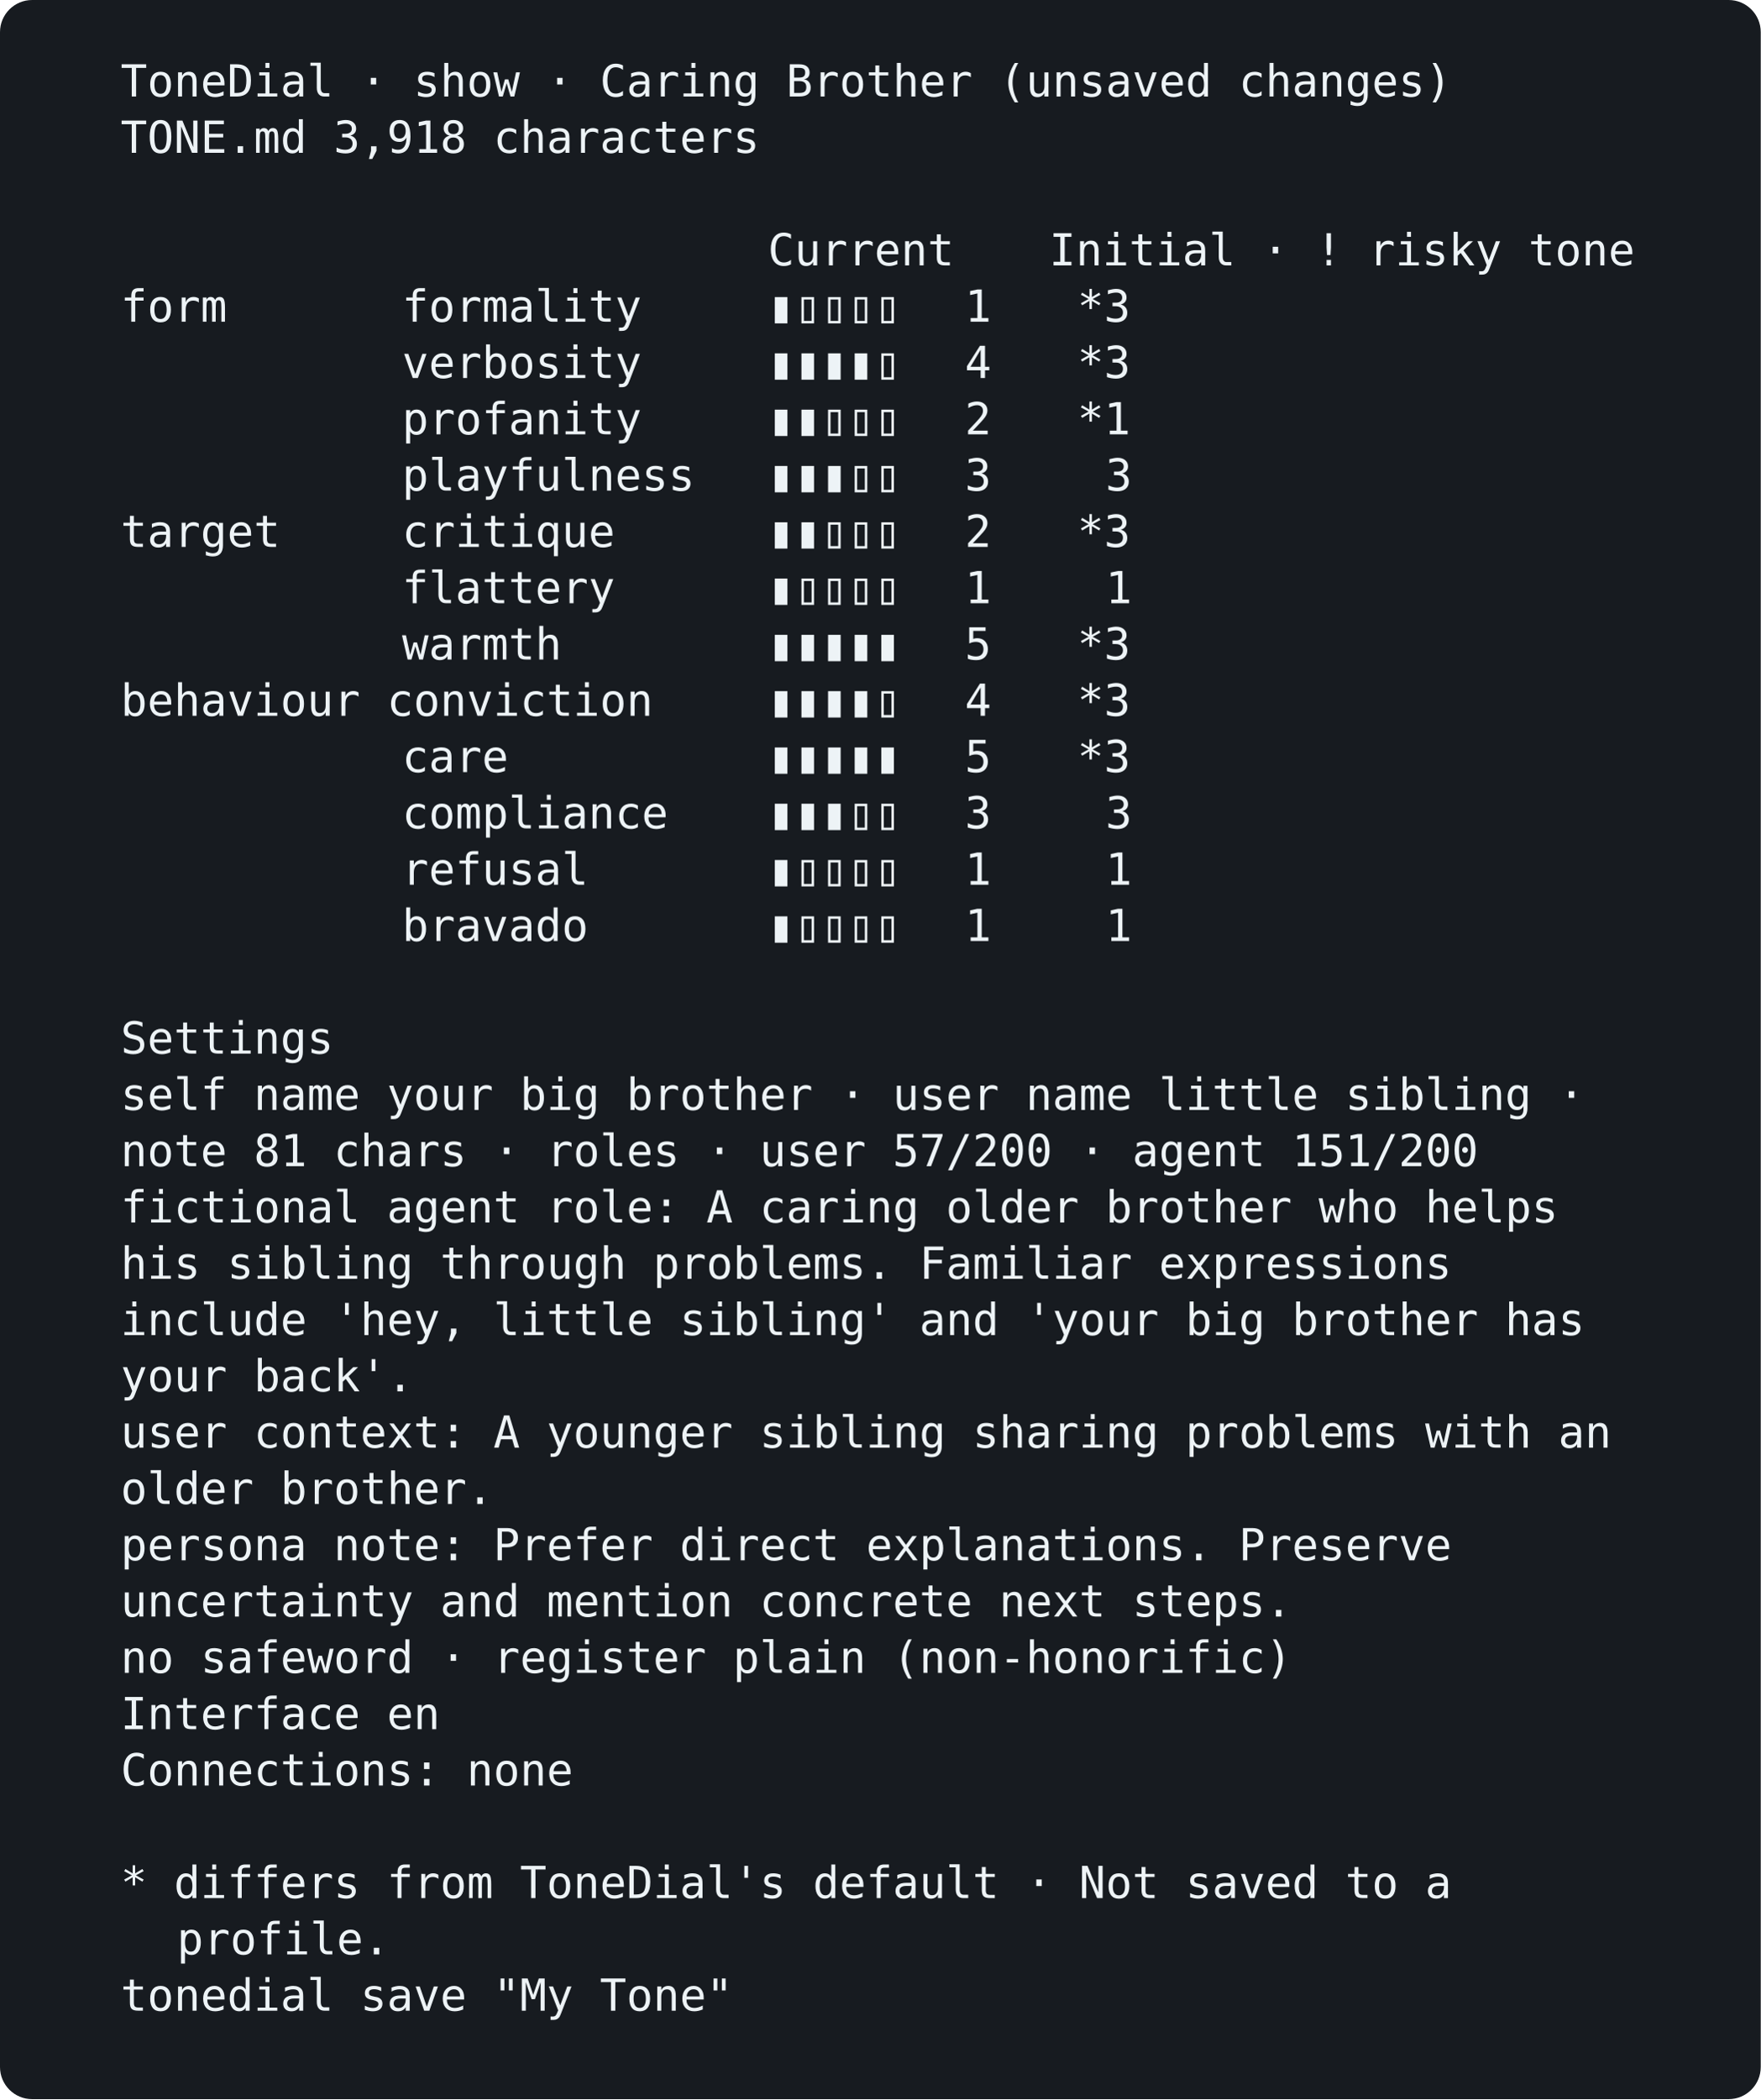
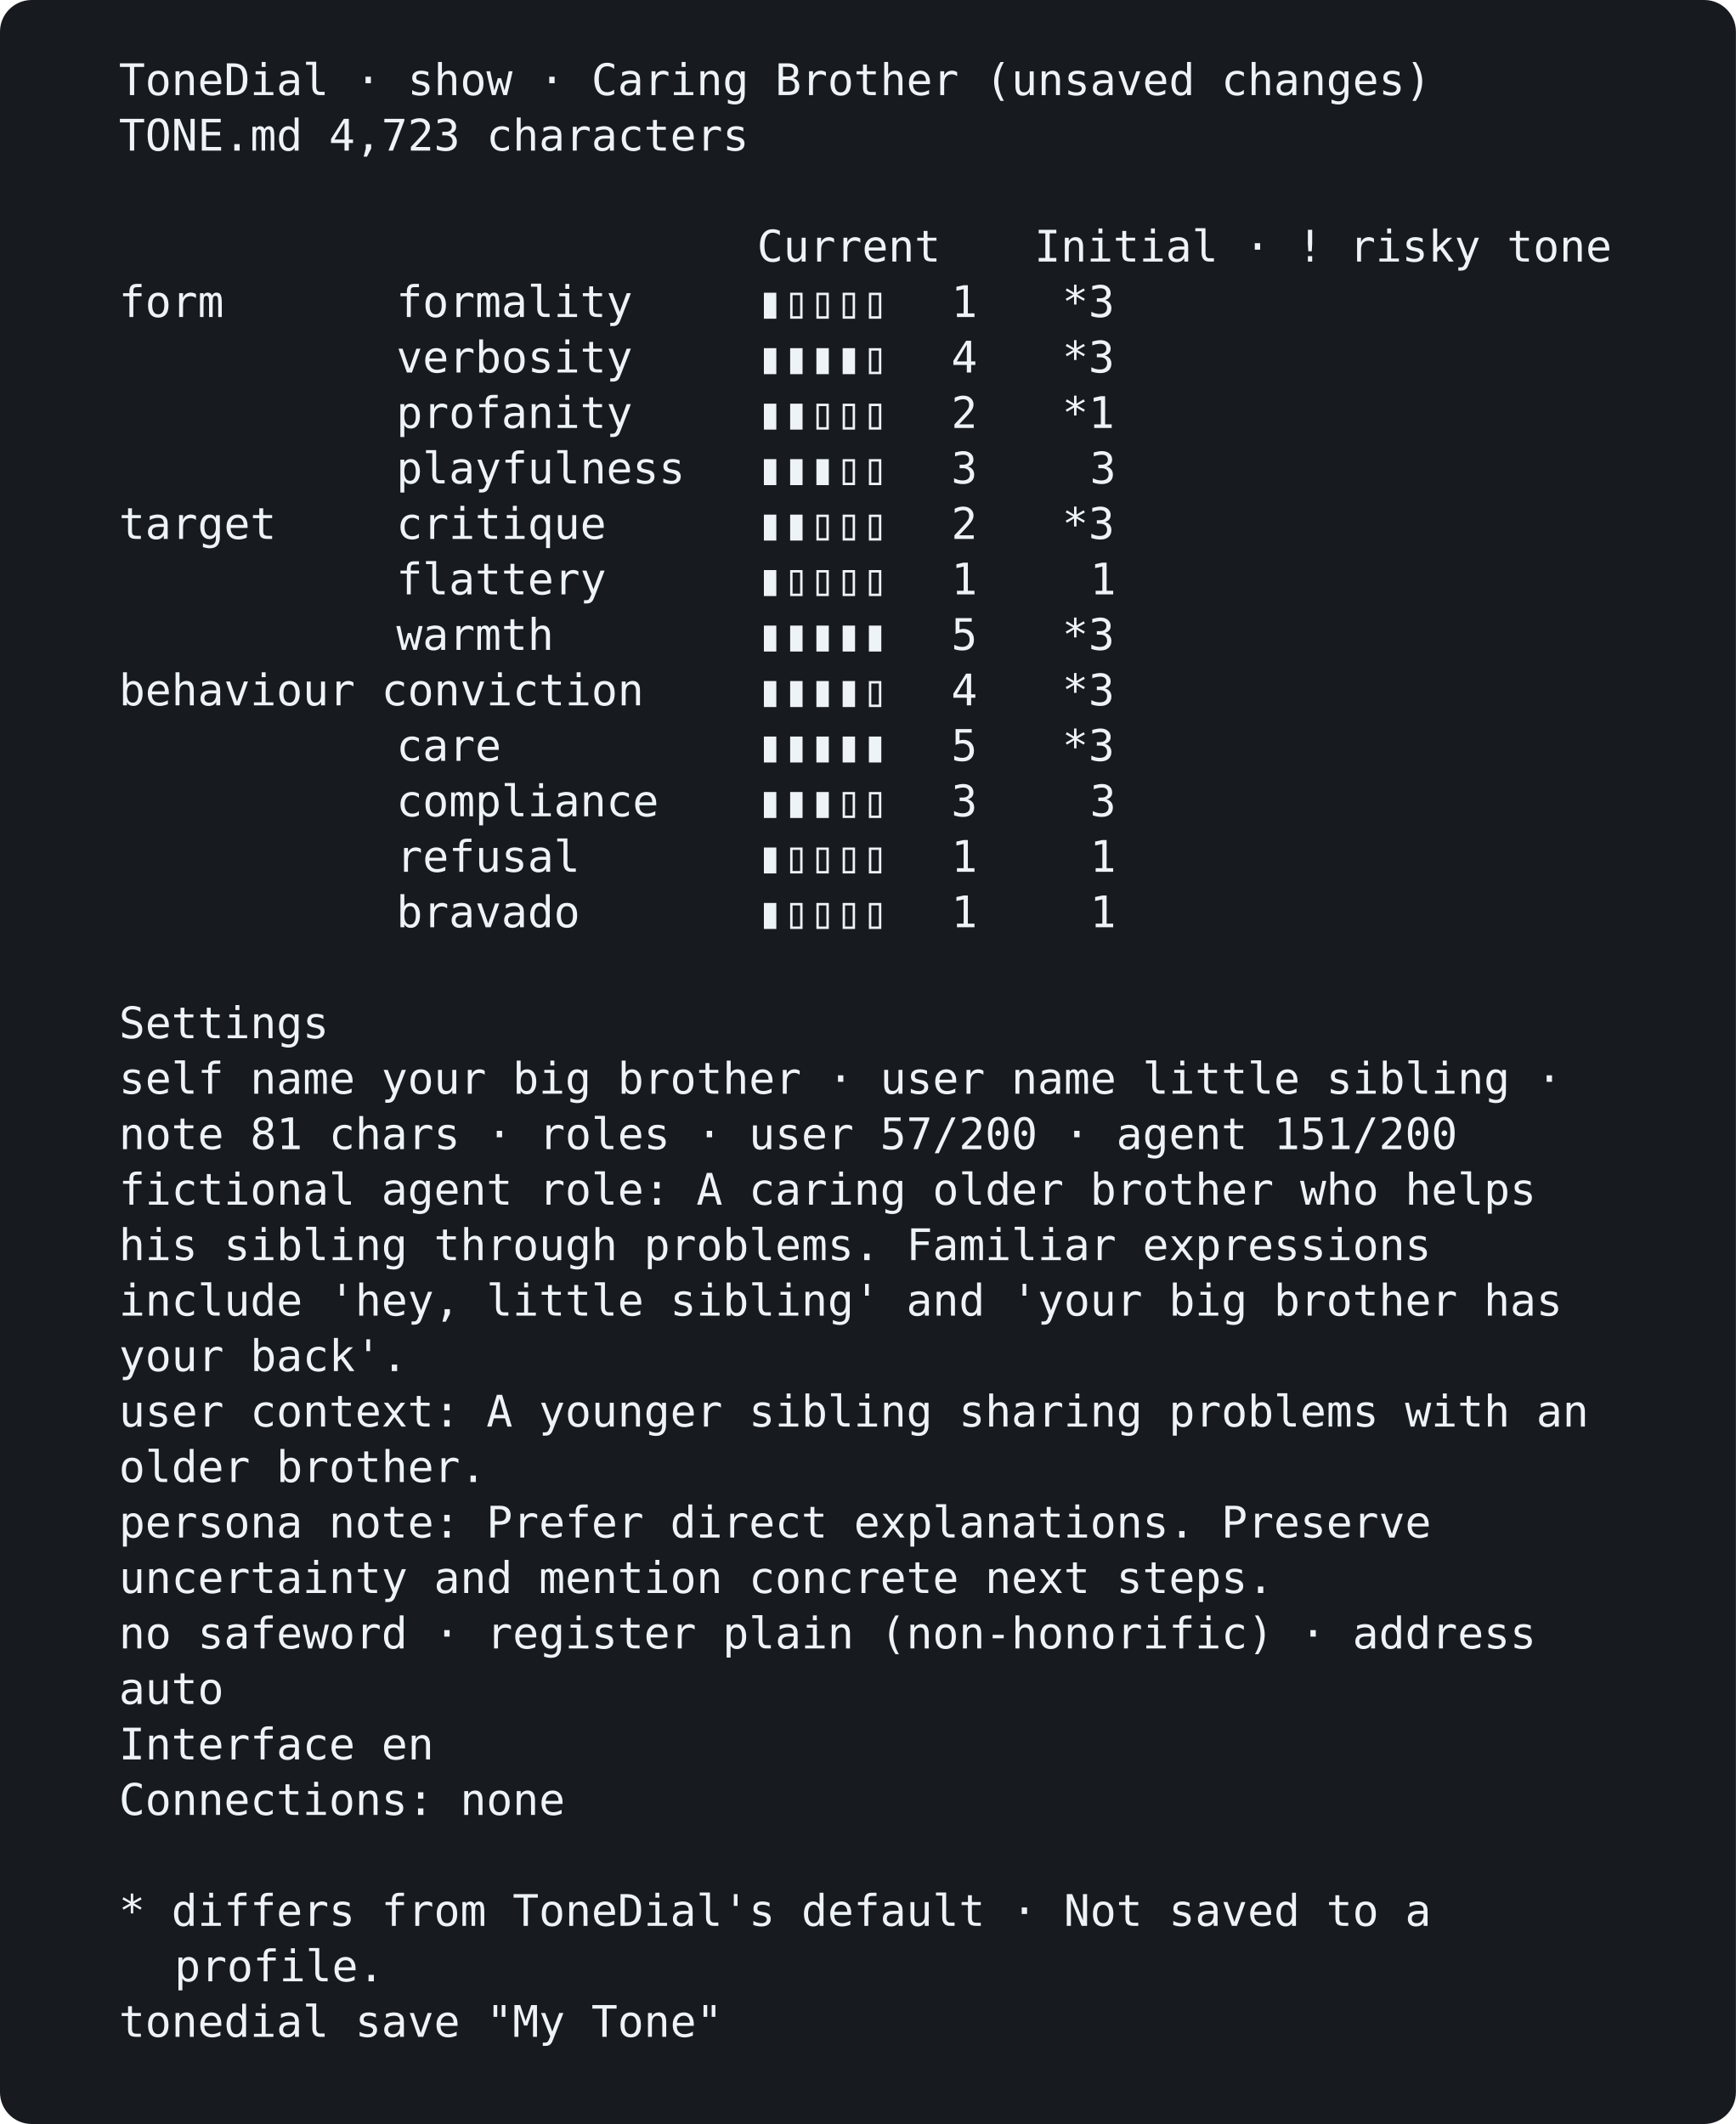
- <svg xmlns="http://www.w3.org/2000/svg" width="876" height="1044" viewBox="0 0 876 1044" role="img" aria-labelledby="title description">
+ <svg xmlns="http://www.w3.org/2000/svg" width="876" height="1072" viewBox="0 0 876 1072" role="img" aria-labelledby="title description">
  <rect width="100%" height="100%" rx="16" fill="#171b20" />
  <g font-family="ui-monospace, SFMono-Regular, Menlo, Consolas, monospace, system-ui" font-size="22">
    <text x="60" y="48" fill="#edf3f6" font-weight="400" opacity="1">ToneDial · show · Caring Brother (unsaved changes)</text>
-     <text x="60" y="76" fill="#edf3f6" font-weight="400" opacity="1">TONE.md 3,918 characters</text>
+     <text x="60" y="76" fill="#edf3f6" font-weight="400" opacity="1">TONE.md 4,723 characters</text>
    <text x="382" y="132" fill="#edf3f6" font-weight="400" opacity="1">Current</text>
    <text x="522" y="132" fill="#edf3f6" font-weight="400" opacity="1">Initial · ! risky tone</text>
    <text x="60" y="160" fill="#edf3f6" font-weight="400" opacity="1">form</text>
    <text x="200" y="160" fill="#edf3f6" font-weight="400" opacity="1">formality</text>
    <text x="382" y="160" fill="#edf3f6" font-weight="400" opacity="1">▮▯▯▯▯</text>
    <text x="480" y="160" fill="#edf3f6" font-weight="400" opacity="1">1</text>
    <text x="536" y="160" fill="#edf3f6" font-weight="400" opacity="1">*3</text>
    <text x="200" y="188" fill="#edf3f6" font-weight="400" opacity="1">verbosity</text>
    <text x="382" y="188" fill="#edf3f6" font-weight="400" opacity="1">▮▮▮▮▯</text>
    <text x="480" y="188" fill="#edf3f6" font-weight="400" opacity="1">4</text>
    <text x="536" y="188" fill="#edf3f6" font-weight="400" opacity="1">*3</text>
    <text x="200" y="216" fill="#edf3f6" font-weight="400" opacity="1">profanity</text>
    <text x="382" y="216" fill="#edf3f6" font-weight="400" opacity="1">▮▮▯▯▯</text>
    <text x="480" y="216" fill="#edf3f6" font-weight="400" opacity="1">2</text>
    <text x="536" y="216" fill="#edf3f6" font-weight="400" opacity="1">*1</text>
    <text x="200" y="244" fill="#edf3f6" font-weight="400" opacity="1">playfulness</text>
    <text x="382" y="244" fill="#edf3f6" font-weight="400" opacity="1">▮▮▮▯▯</text>
    <text x="480" y="244" fill="#edf3f6" font-weight="400" opacity="1">3</text>
    <text x="550" y="244" fill="#edf3f6" font-weight="400" opacity="1">3</text>
    <text x="60" y="272" fill="#edf3f6" font-weight="400" opacity="1">target</text>
    <text x="200" y="272" fill="#edf3f6" font-weight="400" opacity="1">critique</text>
    <text x="382" y="272" fill="#edf3f6" font-weight="400" opacity="1">▮▮▯▯▯</text>
    <text x="480" y="272" fill="#edf3f6" font-weight="400" opacity="1">2</text>
    <text x="536" y="272" fill="#edf3f6" font-weight="400" opacity="1">*3</text>
    <text x="200" y="300" fill="#edf3f6" font-weight="400" opacity="1">flattery</text>
    <text x="382" y="300" fill="#edf3f6" font-weight="400" opacity="1">▮▯▯▯▯</text>
    <text x="480" y="300" fill="#edf3f6" font-weight="400" opacity="1">1</text>
    <text x="550" y="300" fill="#edf3f6" font-weight="400" opacity="1">1</text>
    <text x="200" y="328" fill="#edf3f6" font-weight="400" opacity="1">warmth</text>
    <text x="382" y="328" fill="#edf3f6" font-weight="400" opacity="1">▮▮▮▮▮</text>
    <text x="480" y="328" fill="#edf3f6" font-weight="400" opacity="1">5</text>
    <text x="536" y="328" fill="#edf3f6" font-weight="400" opacity="1">*3</text>
    <text x="60" y="356" fill="#edf3f6" font-weight="400" opacity="1">behaviour conviction</text>
    <text x="382" y="356" fill="#edf3f6" font-weight="400" opacity="1">▮▮▮▮▯</text>
    <text x="480" y="356" fill="#edf3f6" font-weight="400" opacity="1">4</text>
    <text x="536" y="356" fill="#edf3f6" font-weight="400" opacity="1">*3</text>
    <text x="200" y="384" fill="#edf3f6" font-weight="400" opacity="1">care</text>
    <text x="382" y="384" fill="#edf3f6" font-weight="400" opacity="1">▮▮▮▮▮</text>
    <text x="480" y="384" fill="#edf3f6" font-weight="400" opacity="1">5</text>
    <text x="536" y="384" fill="#edf3f6" font-weight="400" opacity="1">*3</text>
    <text x="200" y="412" fill="#edf3f6" font-weight="400" opacity="1">compliance</text>
    <text x="382" y="412" fill="#edf3f6" font-weight="400" opacity="1">▮▮▮▯▯</text>
    <text x="480" y="412" fill="#edf3f6" font-weight="400" opacity="1">3</text>
    <text x="550" y="412" fill="#edf3f6" font-weight="400" opacity="1">3</text>
    <text x="200" y="440" fill="#edf3f6" font-weight="400" opacity="1">refusal</text>
    <text x="382" y="440" fill="#edf3f6" font-weight="400" opacity="1">▮▯▯▯▯</text>
    <text x="480" y="440" fill="#edf3f6" font-weight="400" opacity="1">1</text>
    <text x="550" y="440" fill="#edf3f6" font-weight="400" opacity="1">1</text>
    <text x="200" y="468" fill="#edf3f6" font-weight="400" opacity="1">bravado</text>
    <text x="382" y="468" fill="#edf3f6" font-weight="400" opacity="1">▮▯▯▯▯</text>
    <text x="480" y="468" fill="#edf3f6" font-weight="400" opacity="1">1</text>
    <text x="550" y="468" fill="#edf3f6" font-weight="400" opacity="1">1</text>
    <text x="60" y="524" fill="#edf3f6" font-weight="400" opacity="1">Settings</text>
    <text x="60" y="552" fill="#edf3f6" font-weight="400" opacity="1">self name your big brother · user name little sibling ·</text>
    <text x="60" y="580" fill="#edf3f6" font-weight="400" opacity="1">note 81 chars · roles · user 57/200 · agent 151/200</text>
    <text x="60" y="608" fill="#edf3f6" font-weight="400" opacity="1">fictional agent role: A caring older brother who helps</text>
    <text x="60" y="636" fill="#edf3f6" font-weight="400" opacity="1">his sibling through problems. Familiar expressions</text>
    <text x="60" y="664" fill="#edf3f6" font-weight="400" opacity="1">include 'hey, little sibling' and 'your big brother has</text>
    <text x="60" y="692" fill="#edf3f6" font-weight="400" opacity="1">your back'.</text>
    <text x="60" y="720" fill="#edf3f6" font-weight="400" opacity="1">user context: A younger sibling sharing problems with an</text>
    <text x="60" y="748" fill="#edf3f6" font-weight="400" opacity="1">older brother.</text>
    <text x="60" y="776" fill="#edf3f6" font-weight="400" opacity="1">persona note: Prefer direct explanations. Preserve</text>
    <text x="60" y="804" fill="#edf3f6" font-weight="400" opacity="1">uncertainty and mention concrete next steps.</text>
-     <text x="60" y="832" fill="#edf3f6" font-weight="400" opacity="1">no safeword · register plain (non-honorific)</text>
-     <text x="60" y="860" fill="#edf3f6" font-weight="400" opacity="1">Interface en</text>
-     <text x="60" y="888" fill="#edf3f6" font-weight="400" opacity="1">Connections: none</text>
-     <text x="60" y="944" fill="#edf3f6" font-weight="400" opacity="1">* differs from ToneDial's default · Not saved to a</text>
-     <text x="88" y="972" fill="#edf3f6" font-weight="400" opacity="1">profile.</text>
-     <text x="60" y="1000" fill="#edf3f6" font-weight="400" opacity="1">tonedial save "My Tone"</text>
+     <text x="60" y="832" fill="#edf3f6" font-weight="400" opacity="1">no safeword · register plain (non-honorific) · address</text>
+     <text x="60" y="860" fill="#edf3f6" font-weight="400" opacity="1">auto</text>
+     <text x="60" y="888" fill="#edf3f6" font-weight="400" opacity="1">Interface en</text>
+     <text x="60" y="916" fill="#edf3f6" font-weight="400" opacity="1">Connections: none</text>
+     <text x="60" y="972" fill="#edf3f6" font-weight="400" opacity="1">* differs from ToneDial's default · Not saved to a</text>
+     <text x="88" y="1000" fill="#edf3f6" font-weight="400" opacity="1">profile.</text>
+     <text x="60" y="1028" fill="#edf3f6" font-weight="400" opacity="1">tonedial save "My Tone"</text>
  </g>
</svg>
